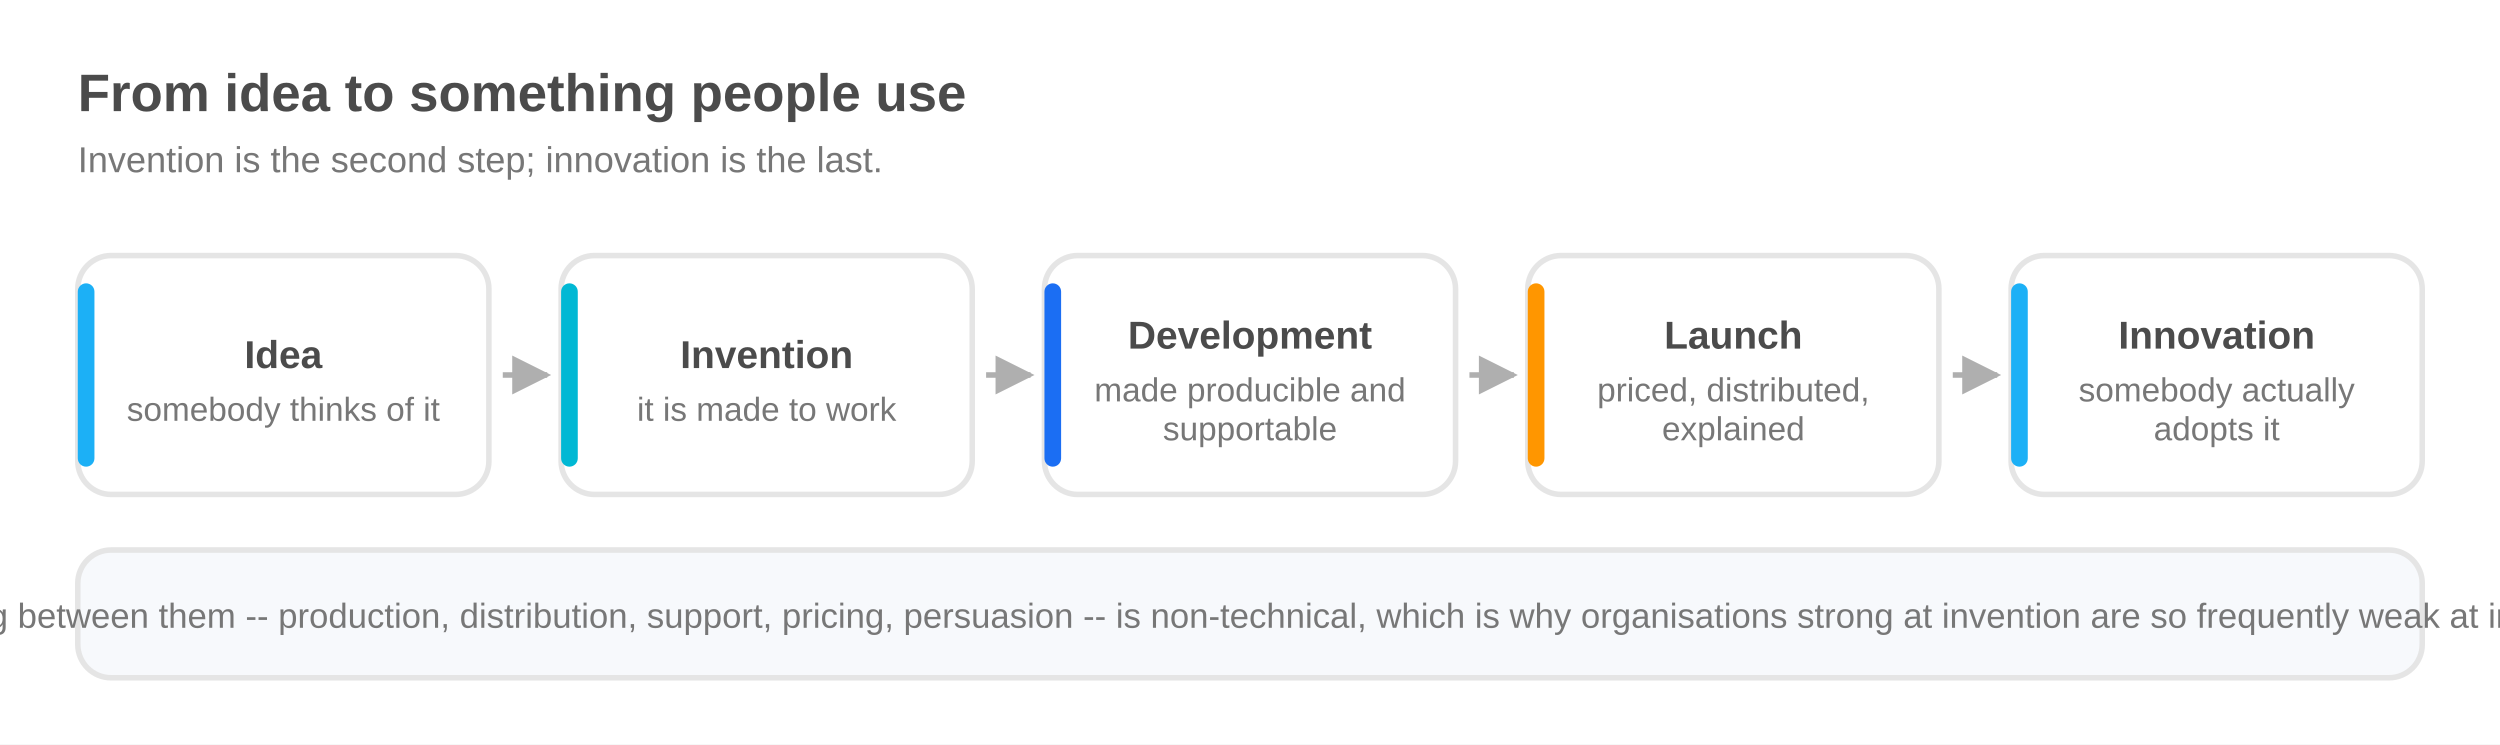
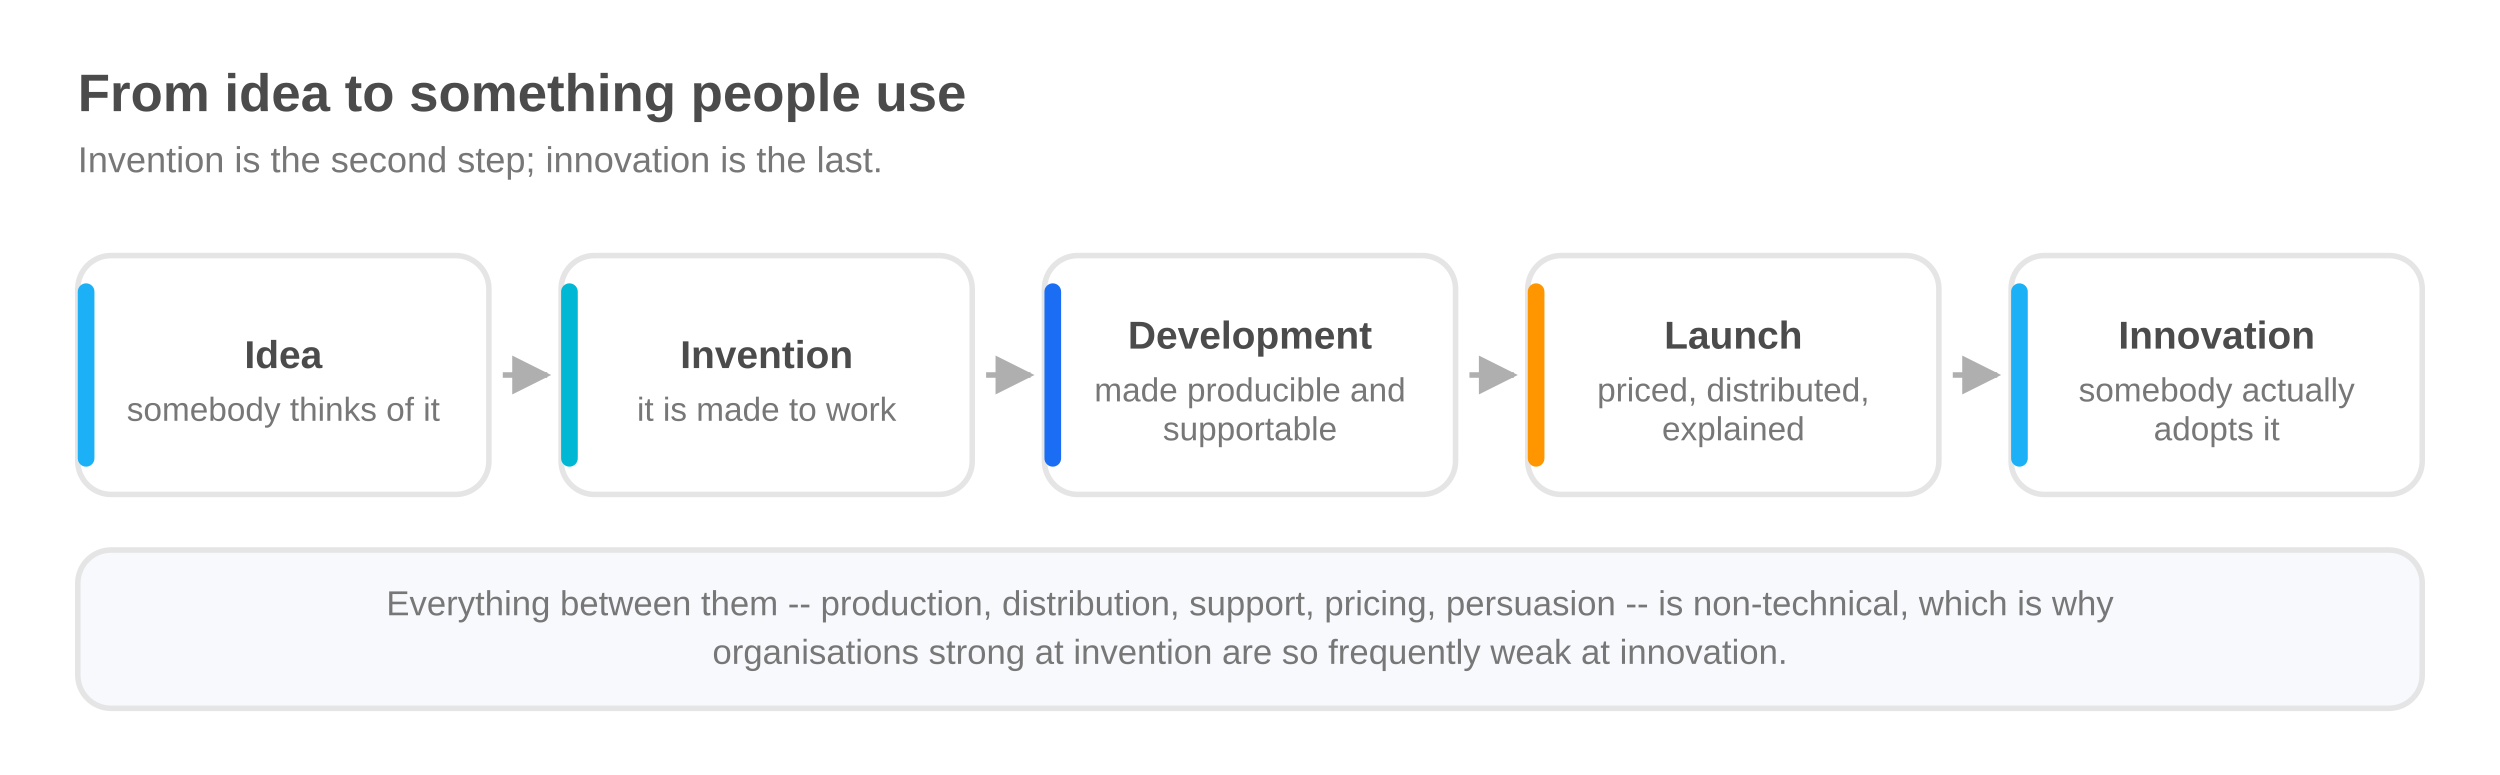
- <svg xmlns="http://www.w3.org/2000/svg" viewBox="0 0 900 268" width="900" height="268" font-family="system-ui, -apple-system, 'Segoe UI', Nunito, 'Helvetica Neue', Arial, sans-serif" role="img" aria-label="From idea to something people use">
+ <svg xmlns="http://www.w3.org/2000/svg" viewBox="0 0 900 279" width="900" height="279" font-family="system-ui, -apple-system, 'Segoe UI', Nunito, 'Helvetica Neue', Arial, sans-serif" role="img" aria-label="From idea to something people use">
  <defs>
    <marker id="tip" viewBox="0 0 10 10" refX="9" refY="5" markerWidth="7" markerHeight="7" orient="auto-start-reverse">
      <path d="M0,0 L10,5 L0,10 z" fill="#afafaf" />
    </marker>
  </defs>
-   <rect width="900" height="268" fill="#ffffff" />
+   <rect width="900" height="279" fill="#ffffff" />
  <text x="28" y="40" font-size="19" font-weight="800" fill="#4b4b4b" text-anchor="start">From idea to something people use</text>
  <text x="28" y="62" font-size="13" font-weight="400" fill="#777777" text-anchor="start">Invention is the second step; innovation is the last.</text>
  <rect x="28.0" y="92" width="148.0" height="86" rx="12" fill="#ffffff" stroke="#e5e5e5" stroke-width="2" />
  <rect x="28.0" y="102" width="6" height="66" rx="3" fill="#1cb0f6" />
  <text x="102.0" y="132.5" font-size="14" font-weight="700" fill="#4b4b4b" text-anchor="middle">Idea</text>
  <text x="102.0" y="151.5" font-size="12" font-weight="400" fill="#777777" text-anchor="middle">somebody thinks of it</text>
  <line x1="181.0" y1="135.0" x2="197.0" y2="135.0" stroke="#afafaf" stroke-width="2" marker-end="url(#tip)" />
  <rect x="202.0" y="92" width="148.0" height="86" rx="12" fill="#ffffff" stroke="#e5e5e5" stroke-width="2" />
  <rect x="202.0" y="102" width="6" height="66" rx="3" fill="#00b8d4" />
  <text x="276.0" y="132.5" font-size="14" font-weight="700" fill="#4b4b4b" text-anchor="middle">Invention</text>
  <text x="276.0" y="151.5" font-size="12" font-weight="400" fill="#777777" text-anchor="middle">it is made to work</text>
  <line x1="355.0" y1="135.0" x2="371.0" y2="135.0" stroke="#afafaf" stroke-width="2" marker-end="url(#tip)" />
  <rect x="376.0" y="92" width="148.0" height="86" rx="12" fill="#ffffff" stroke="#e5e5e5" stroke-width="2" />
  <rect x="376.0" y="102" width="6" height="66" rx="3" fill="#1b6ef3" />
  <text x="450.0" y="125.5" font-size="14" font-weight="700" fill="#4b4b4b" text-anchor="middle">Development</text>
  <text x="450.0" y="144.5" font-size="12" font-weight="400" fill="#777777" text-anchor="middle">made producible and</text>
  <text x="450.0" y="158.5" font-size="12" font-weight="400" fill="#777777" text-anchor="middle">supportable</text>
  <line x1="529.0" y1="135.0" x2="545.0" y2="135.0" stroke="#afafaf" stroke-width="2" marker-end="url(#tip)" />
  <rect x="550.0" y="92" width="148.0" height="86" rx="12" fill="#ffffff" stroke="#e5e5e5" stroke-width="2" />
  <rect x="550.0" y="102" width="6" height="66" rx="3" fill="#ff9600" />
  <text x="624.0" y="125.5" font-size="14" font-weight="700" fill="#4b4b4b" text-anchor="middle">Launch</text>
  <text x="624.0" y="144.5" font-size="12" font-weight="400" fill="#777777" text-anchor="middle">priced, distributed,</text>
  <text x="624.0" y="158.5" font-size="12" font-weight="400" fill="#777777" text-anchor="middle">explained</text>
  <line x1="703.0" y1="135.0" x2="719.0" y2="135.0" stroke="#afafaf" stroke-width="2" marker-end="url(#tip)" />
  <rect x="724.0" y="92" width="148.0" height="86" rx="12" fill="#ffffff" stroke="#e5e5e5" stroke-width="2" />
  <rect x="724.0" y="102" width="6" height="66" rx="3" fill="#1cb0f6" />
  <text x="798.0" y="125.5" font-size="14" font-weight="700" fill="#4b4b4b" text-anchor="middle">Innovation</text>
  <text x="798.0" y="144.5" font-size="12" font-weight="400" fill="#777777" text-anchor="middle">somebody actually</text>
  <text x="798.0" y="158.5" font-size="12" font-weight="400" fill="#777777" text-anchor="middle">adopts it</text>
-   <rect x="28" y="198" width="844" height="46" rx="12" fill="#f7f9fc" stroke="#e5e5e5" stroke-width="2" />
-   <text x="450.0" y="226" font-size="12.5" font-weight="400" fill="#777777" text-anchor="middle">Everything between them -- production, distribution, support, pricing, persuasion -- is non-technical, which is why organisations strong at invention are so frequently weak at innovation.</text>
+   <rect x="28" y="198" width="844" height="57.0" rx="12" fill="#f7f9fc" stroke="#e5e5e5" stroke-width="2" />
+   <text x="450.0" y="221.5" font-size="12.5" font-weight="400" fill="#777777" text-anchor="middle">Everything between them -- production, distribution, support, pricing, persuasion -- is non-technical, which is why</text>
+   <text x="450.0" y="239.0" font-size="12.5" font-weight="400" fill="#777777" text-anchor="middle">organisations strong at invention are so frequently weak at innovation.</text>
</svg>
